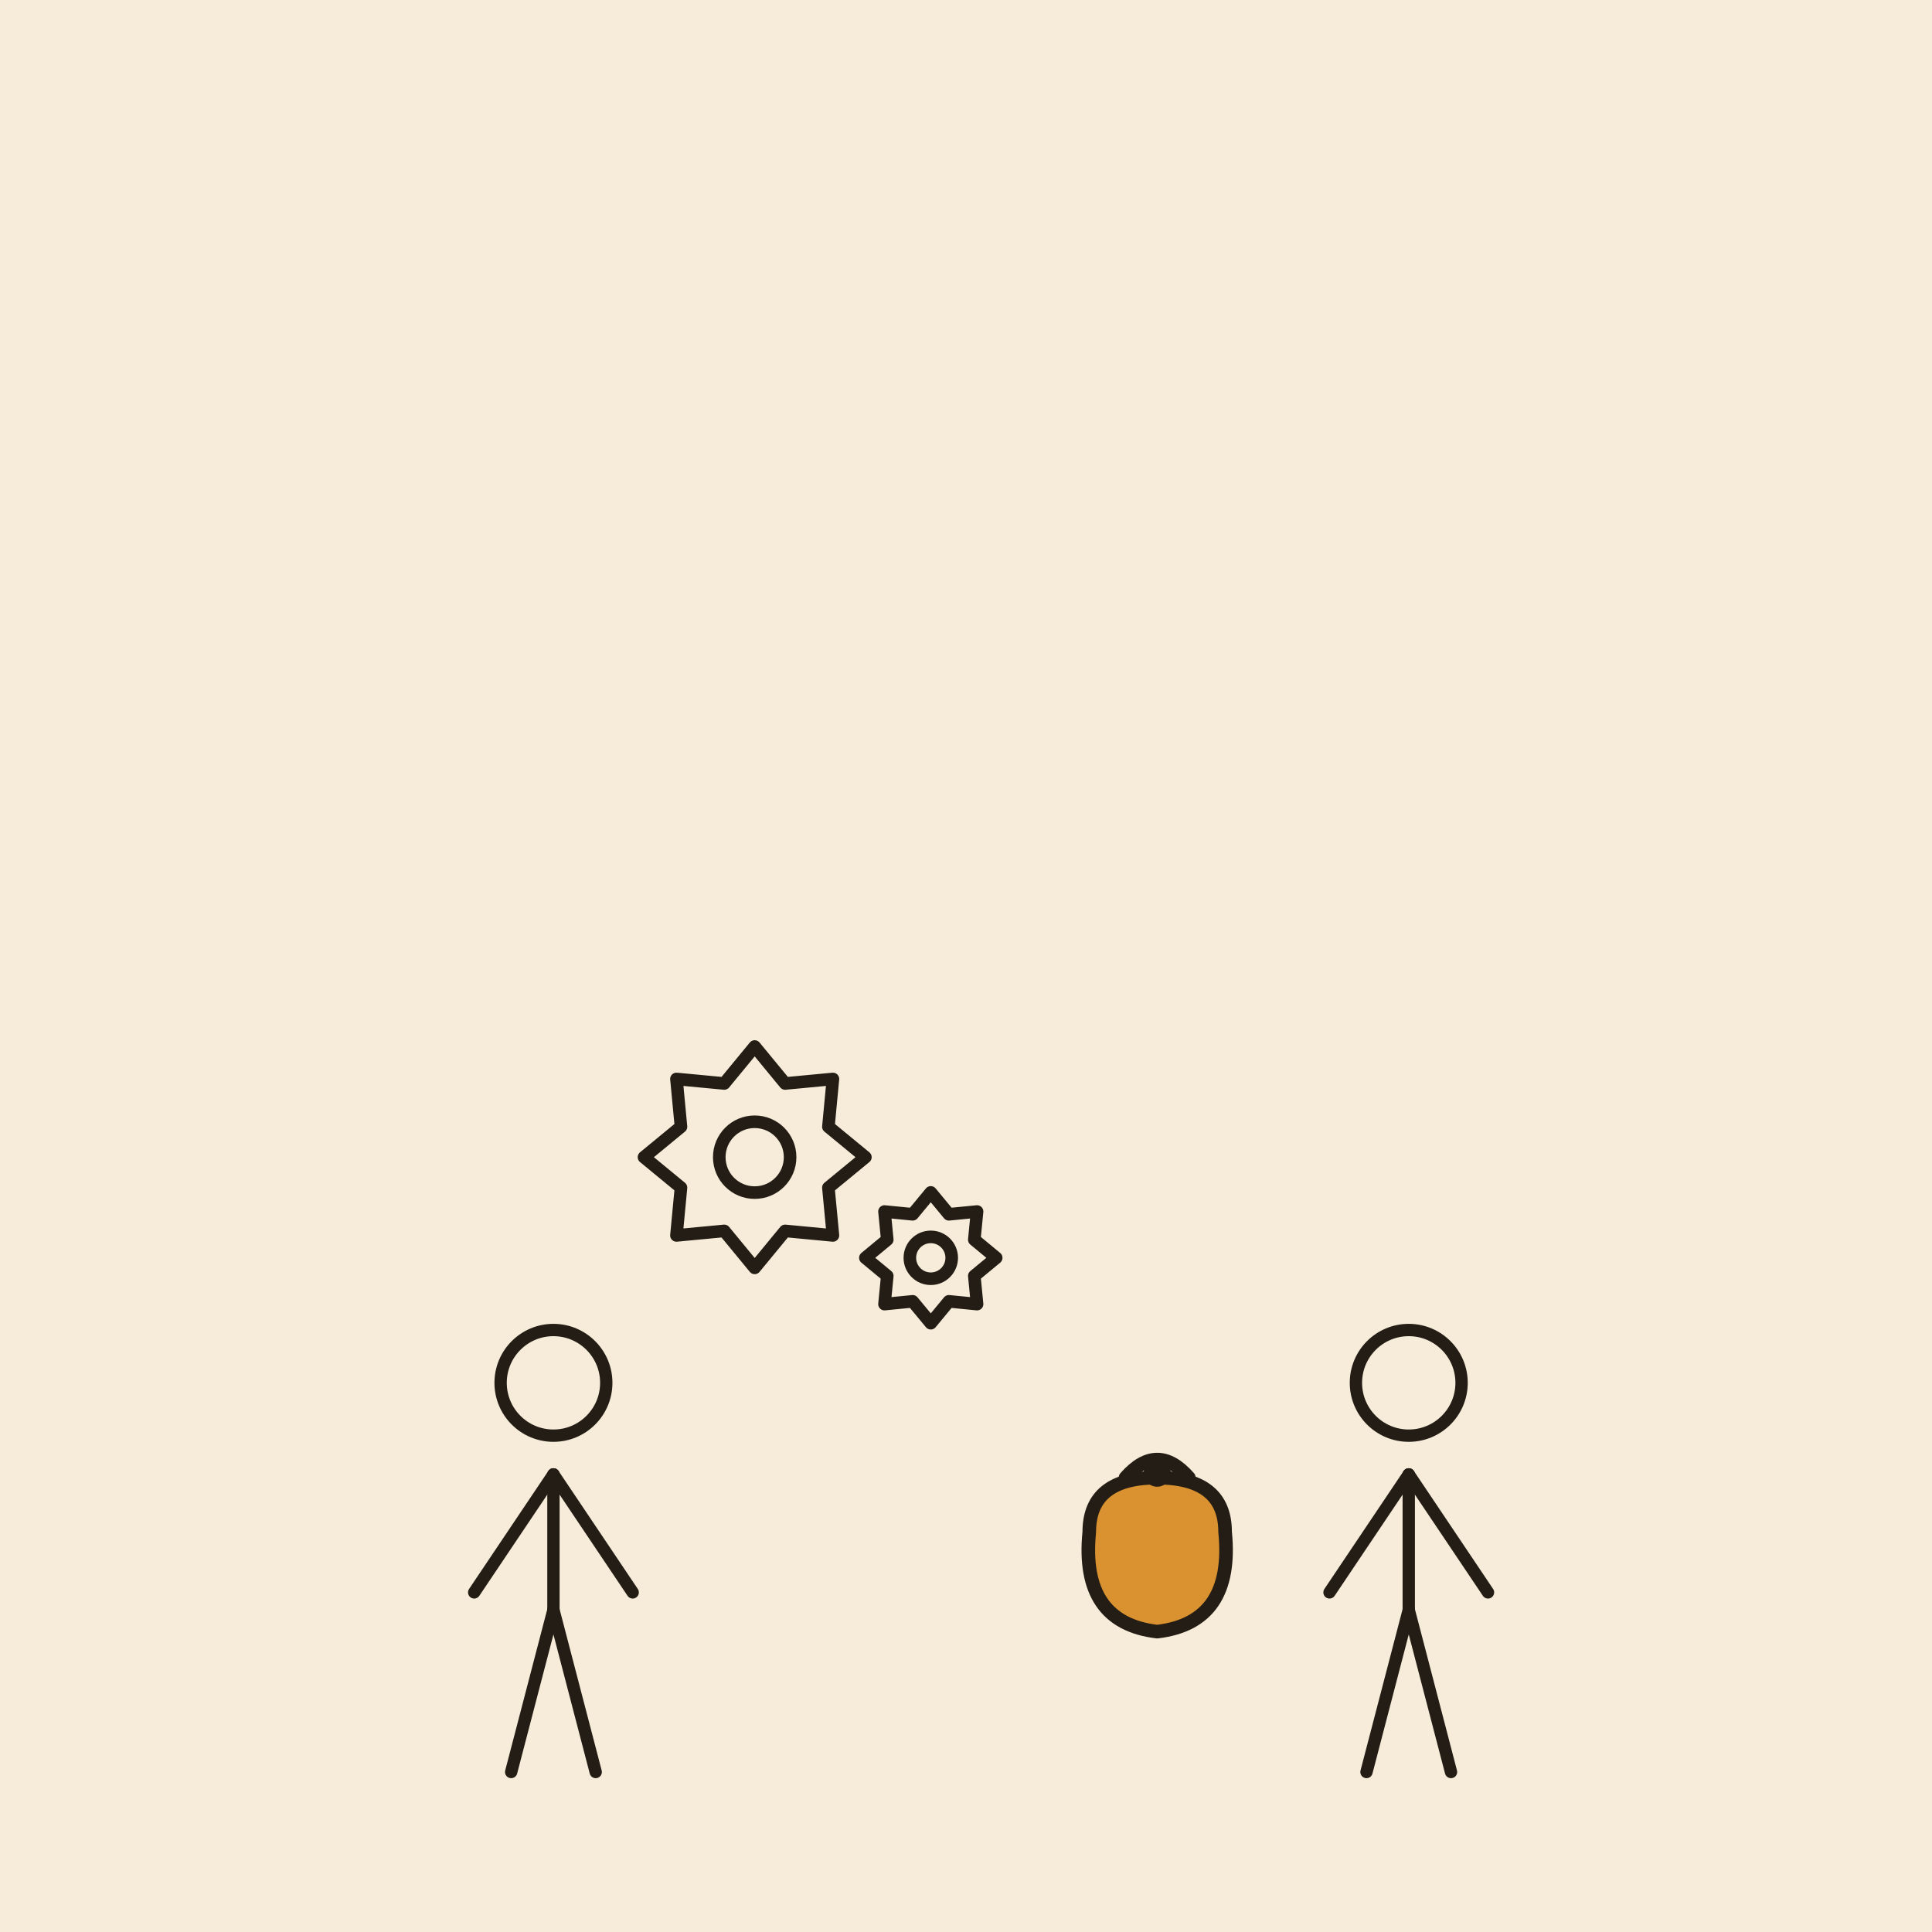
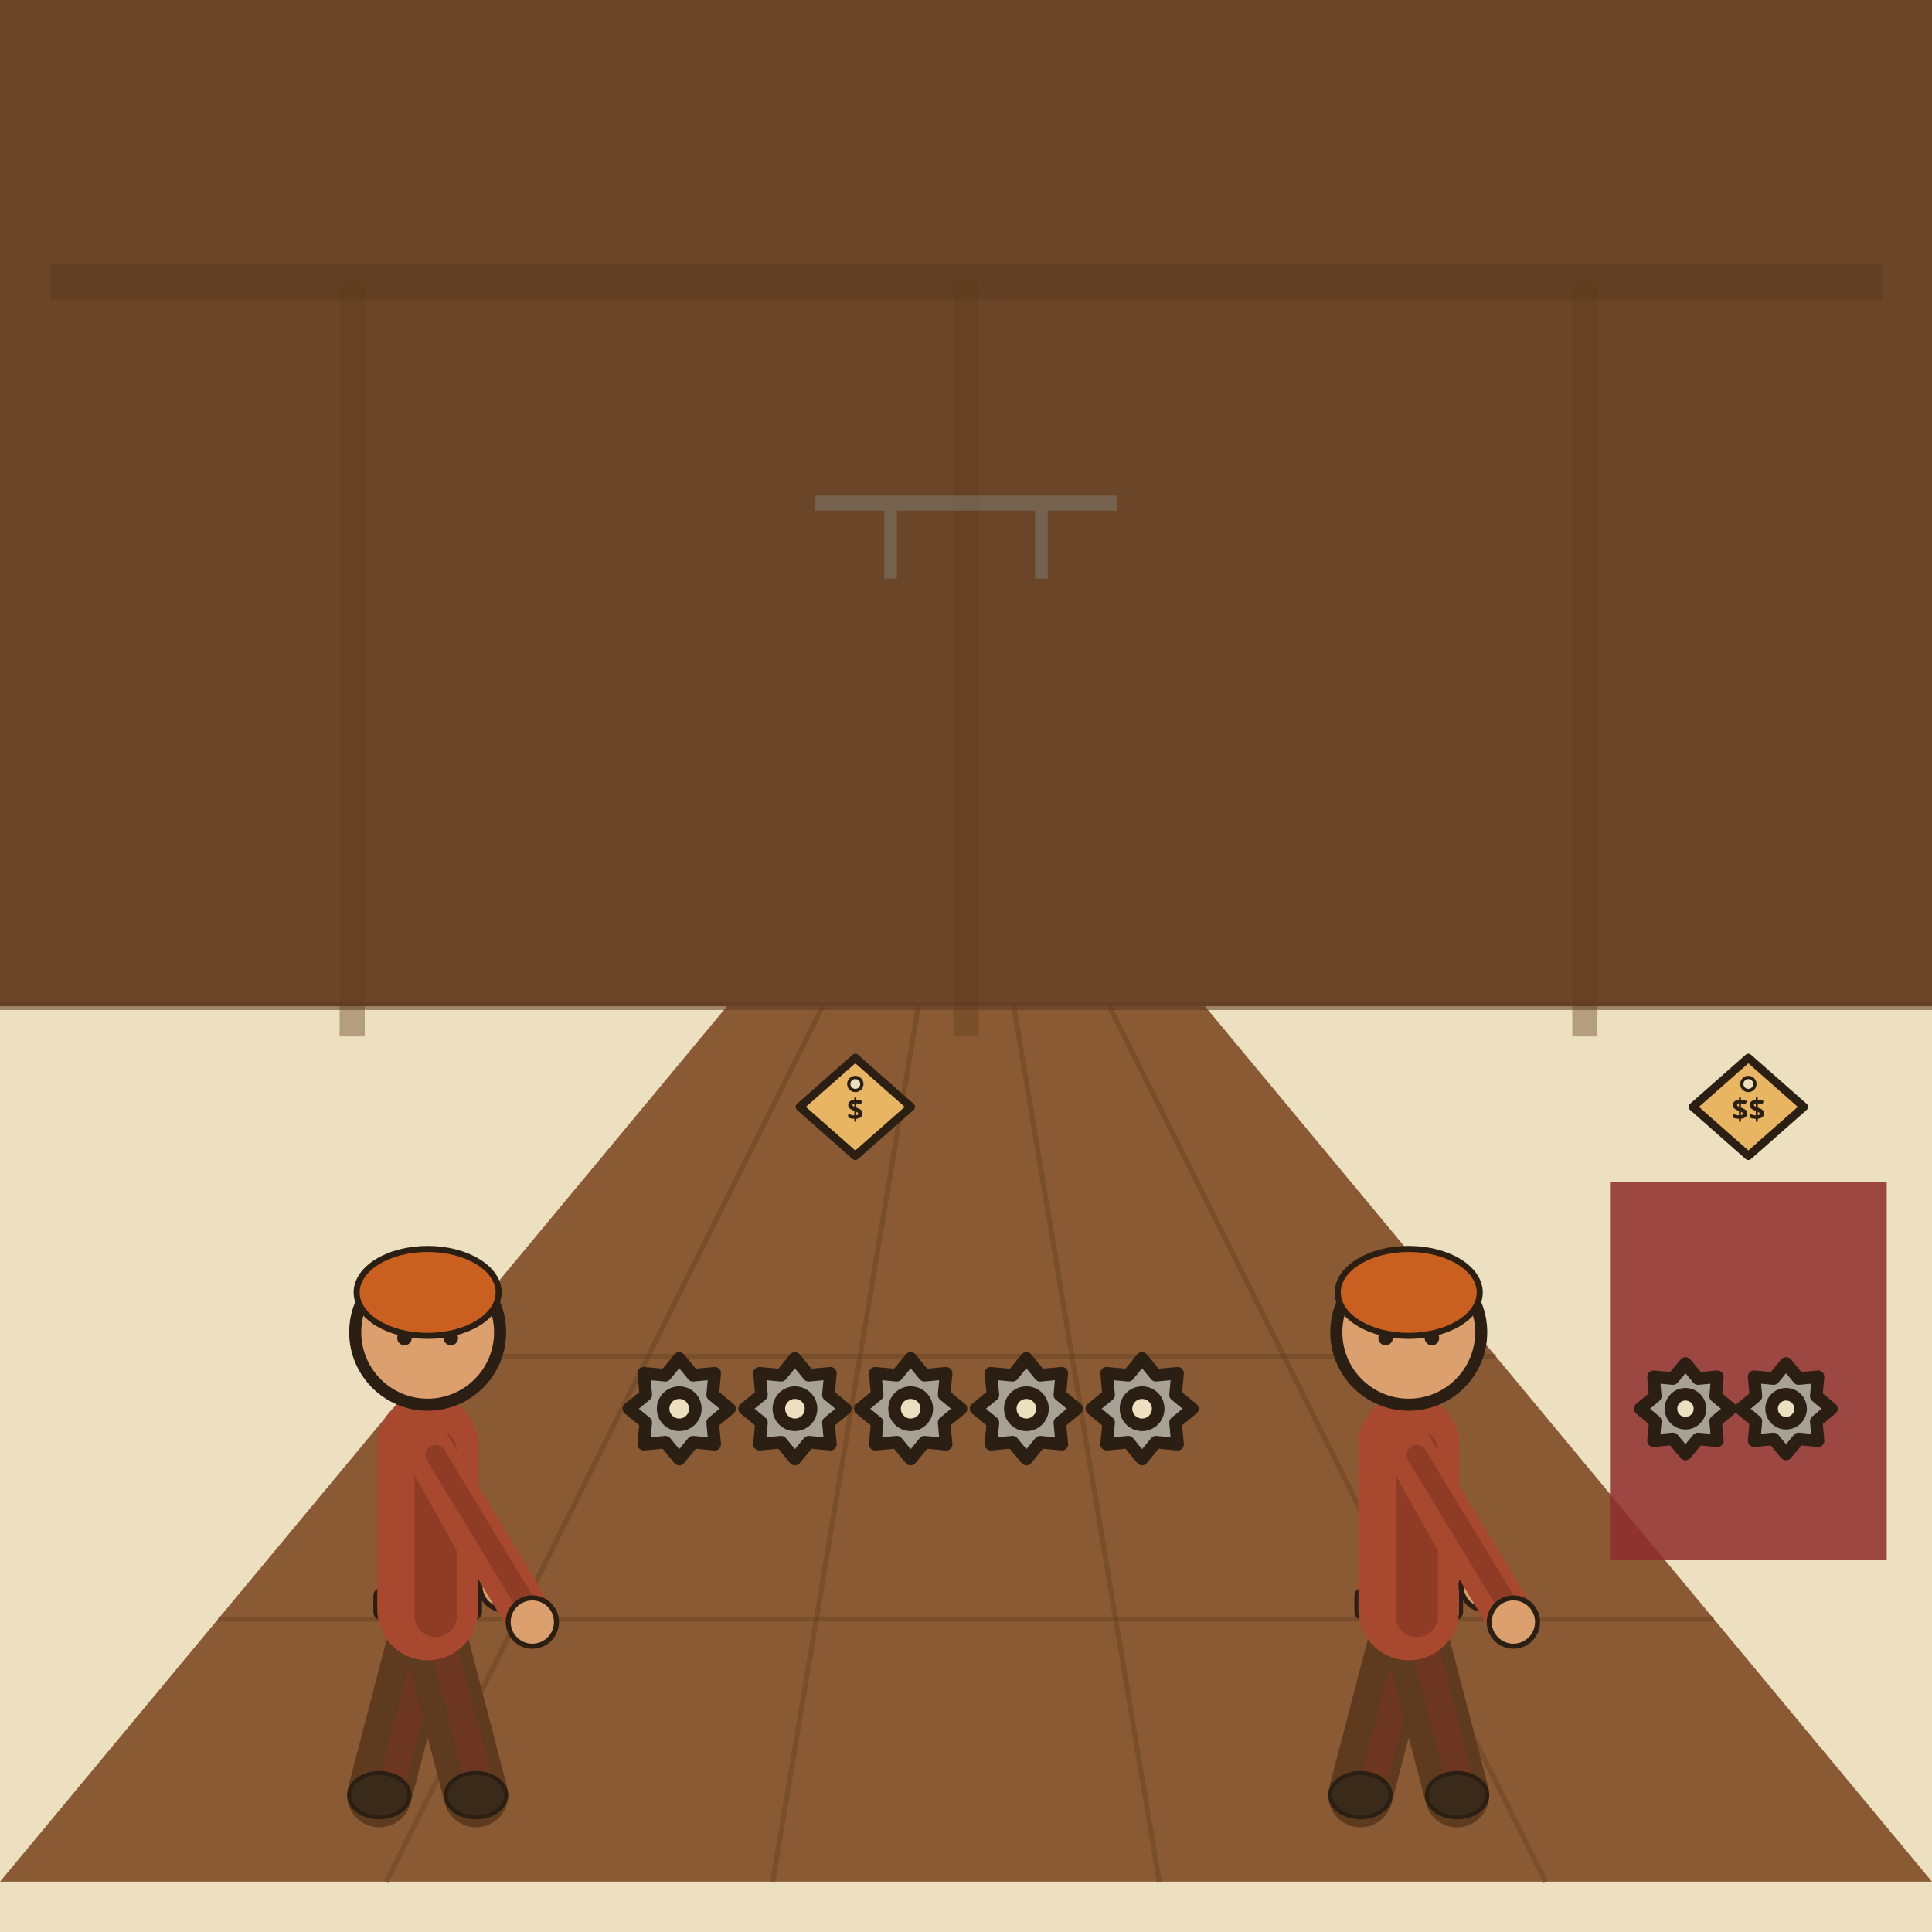
<svg xmlns="http://www.w3.org/2000/svg" viewBox="0 0 768 768">
-   <rect x="0" y="0" width="768" height="768" fill="#f6ecd9" />
-   <g transform="translate(220,640) scale(0.7,0.7) rotate(0)">
-     <circle cx="0" cy="-129" r="30" fill="#f6ecd9" stroke="#241d15" stroke-width="7" />
-     <line x1="0" y1="-77.0" x2="0" y2="0" stroke="#241d15" stroke-width="7" stroke-linecap="round" />
-     <line x1="0" y1="-77" x2="-45" y2="-10" stroke="#241d15" stroke-width="7" stroke-linecap="round" />
-     <line x1="0" y1="-77" x2="45" y2="-10" stroke="#241d15" stroke-width="7" stroke-linecap="round" />
-     <line x1="0" y1="0" x2="-24" y2="92" stroke="#241d15" stroke-width="7" stroke-linecap="round" />
-     <line x1="0" y1="0" x2="24" y2="92" stroke="#241d15" stroke-width="7" stroke-linecap="round" />
+   <rect x="0" y="0" width="768" height="768" fill="#ece0c0" />
+   <rect x="0" y="0" width="768" height="400" fill="#6b4527" />
+   <polygon points="289,400 479,400 768,748 0,748" fill="#8a5a34" />
+   <line x1="327.0" y1="400" x2="153.6" y2="748" stroke="#5e3b1f" stroke-width="2" opacity="0.4" />
+   <line x1="365.0" y1="400" x2="307.2" y2="748" stroke="#5e3b1f" stroke-width="2" opacity="0.4" />
+   <line x1="403.0" y1="400" x2="460.8" y2="748" stroke="#5e3b1f" stroke-width="2" opacity="0.4" />
+   <line x1="441.0" y1="400" x2="614.4" y2="748" stroke="#5e3b1f" stroke-width="2" opacity="0.4" />
+   <line x1="173.4" y1="539.2" x2="594.6" y2="539.2" stroke="#5e3b1f" stroke-width="2" opacity="0.4" />
+   <line x1="86.7" y1="643.6" x2="681.3" y2="643.6" stroke="#5e3b1f" stroke-width="2" opacity="0.4" />
+   <line x1="0" y1="400" x2="768" y2="400" stroke="#5e3b1f" stroke-width="3" opacity="0.55" />
+   <line x1="20" y1="112" x2="748" y2="112" stroke="#5e3b1f" stroke-width="14" opacity="0.7" />
+   <line x1="140" y1="112" x2="140" y2="412.0" stroke="#5e3b1f" stroke-width="10" opacity="0.4" />
+   <line x1="384" y1="112" x2="384" y2="412.0" stroke="#5e3b1f" stroke-width="10" opacity="0.4" />
+   <line x1="630" y1="112" x2="630" y2="412.0" stroke="#5e3b1f" stroke-width="10" opacity="0.4" />
+   <g transform="translate(384,200.0)" opacity="0.6">
+     <line x1="-60" y1="0" x2="60" y2="0" stroke="#7a7468" stroke-width="6" />
+     <line x1="-30" y1="0" x2="-30" y2="30" stroke="#7a7468" stroke-width="5" />
+     <line x1="30" y1="0" x2="30" y2="30" stroke="#7a7468" stroke-width="5" />
  </g>
-   <g transform="translate(300,460) scale(1.0)">
-     <polygon points="44.0,0.0 29.3,12.1 31.1,31.1 12.1,29.3 0.0,44.0 -12.1,29.3 -31.1,31.1 -29.3,12.1 -44.0,0.0 -29.3,-12.1 -31.1,-31.1 -12.1,-29.3 -0.0,-44.0 12.1,-29.3 31.1,-31.1 29.3,-12.1" fill="#f6ecd9" stroke="#241d15" stroke-width="5" stroke-linejoin="round" />
-     <circle cx="0" cy="0" r="14.08" fill="#f6ecd9" stroke="#241d15" stroke-width="5" />
+   <g transform="translate(170,640) scale(0.8,0.8) rotate(0)">
+     <line x1="0" y1="0" x2="-24" y2="92" stroke="#5e3b1f" stroke-width="32" stroke-linecap="round" />
+     <line x1="4" y1="3" x2="-20" y2="95" stroke="#7a3220" stroke-width="13.4" stroke-linecap="round" opacity="0.55" />
+     <ellipse cx="-24" cy="92" rx="15" ry="11" fill="#3a2a1a" stroke="#2b1f14" stroke-width="2" />
+     <line x1="0" y1="0" x2="24" y2="92" stroke="#5e3b1f" stroke-width="32" stroke-linecap="round" />
+     <line x1="4" y1="3" x2="28" y2="95" stroke="#7a3220" stroke-width="13.4" stroke-linecap="round" opacity="0.55" />
+     <ellipse cx="24" cy="92" rx="15" ry="11" fill="#3a2a1a" stroke="#2b1f14" stroke-width="2" />
+     <rect x="-26" y="-10" width="52" height="14" rx="3" fill="#7a3220" stroke="#2b1f14" stroke-width="2" />
+     <line x1="0" y1="-82.0" x2="0" y2="0" stroke="#a8492f" stroke-width="50" stroke-linecap="round" />
+     <line x1="4" y1="-79.0" x2="4" y2="3" stroke="#7a3220" stroke-width="21.0" stroke-linecap="round" opacity="0.55" />
+     <line x1="0" y1="-80" x2="38" y2="-12" stroke="#a8492f" stroke-width="24" stroke-linecap="round" />
+     <line x1="4" y1="-77" x2="42" y2="-9" stroke="#7a3220" stroke-width="10.1" stroke-linecap="round" opacity="0.55" />
+     <circle cx="38" cy="-12" r="12" fill="#dba06e" stroke="#2b1f14" stroke-width="2.5" />
+     <line x1="0" y1="-80" x2="52" y2="6" stroke="#a8492f" stroke-width="24" stroke-linecap="round" />
+     <line x1="4" y1="-77" x2="56" y2="9" stroke="#7a3220" stroke-width="10.1" stroke-linecap="round" opacity="0.55" />
+     <circle cx="52" cy="6" r="12" fill="#dba06e" stroke="#2b1f14" stroke-width="2.5" />
+     <circle cx="0" cy="-138" r="36" fill="#dba06e" stroke="#2b1f14" stroke-width="6" />
+     <ellipse cx="0" cy="-157.8" rx="35.28" ry="21.6" fill="#c9601f" stroke="#2b1f14" stroke-width="3" />
+     <circle cx="-11.52" cy="-135.12" r="3.6" fill="#2b1f14" />
+     <circle cx="11.52" cy="-135.12" r="3.6" fill="#2b1f14" />
  </g>
-   <g transform="translate(370,500) scale(1.0)">
-     <polygon points="26.0,0.0 17.3,7.2 18.4,18.4 7.2,17.3 0.0,26.0 -7.2,17.3 -18.4,18.4 -17.3,7.2 -26.0,0.0 -17.3,-7.2 -18.4,-18.4 -7.2,-17.3 -0.0,-26.0 7.2,-17.3 18.4,-18.4 17.3,-7.2" fill="#f6ecd9" stroke="#241d15" stroke-width="5" stroke-linejoin="round" />
-     <circle cx="0" cy="0" r="8.32" fill="#f6ecd9" stroke="#241d15" stroke-width="5" />
+   <g transform="translate(270,560) scale(1.0)">
+     <polygon points="20.0,0.0 13.3,5.5 14.1,14.1 5.5,13.3 0.0,20.0 -5.5,13.3 -14.1,14.1 -13.3,5.5 -20.0,0.0 -13.3,-5.5 -14.1,-14.1 -5.5,-13.3 -0.0,-20.0 5.5,-13.3 14.1,-14.1 13.3,-5.5" fill="#a8a196" stroke="#2b1f14" stroke-width="5" stroke-linejoin="round" />
+     <circle cx="0" cy="0" r="6.4" fill="#ece0c0" stroke="#2b1f14" stroke-width="5" />
  </g>
-   <g transform="translate(560,640) scale(0.7,0.7) rotate(0)">
-     <circle cx="0" cy="-129" r="30" fill="#f6ecd9" stroke="#241d15" stroke-width="7" />
-     <line x1="0" y1="-77.0" x2="0" y2="0" stroke="#241d15" stroke-width="7" stroke-linecap="round" />
-     <line x1="0" y1="-77" x2="-45" y2="-10" stroke="#241d15" stroke-width="7" stroke-linecap="round" />
-     <line x1="0" y1="-77" x2="45" y2="-10" stroke="#241d15" stroke-width="7" stroke-linecap="round" />
-     <line x1="0" y1="0" x2="-24" y2="92" stroke="#241d15" stroke-width="7" stroke-linecap="round" />
-     <line x1="0" y1="0" x2="24" y2="92" stroke="#241d15" stroke-width="7" stroke-linecap="round" />
+   <g transform="translate(316,560) scale(1.0)">
+     <polygon points="20.0,0.0 13.3,5.5 14.1,14.1 5.5,13.3 0.0,20.0 -5.5,13.3 -14.1,14.1 -13.3,5.5 -20.0,0.0 -13.3,-5.5 -14.1,-14.1 -5.5,-13.3 -0.0,-20.0 5.5,-13.3 14.1,-14.1 13.3,-5.5" fill="#a8a196" stroke="#2b1f14" stroke-width="5" stroke-linejoin="round" />
+     <circle cx="0" cy="0" r="6.4" fill="#ece0c0" stroke="#2b1f14" stroke-width="5" />
  </g>
-   <g transform="translate(460,600) scale(0.9)">
-     <path d="M -30,10 Q -34,50 0,54 Q 34,50 30,10 Q 30,-14 0,-14 Q -30,-14 -30,10 Z" fill="#d9922f" stroke="#241d15" stroke-width="6" stroke-linejoin="round" />
-     <path d="M -14,-14 Q 0,-30 14,-14" fill="none" stroke="#241d15" stroke-width="6" stroke-linecap="round" />
-     <circle cx="0" cy="-16" r="6" fill="#241d15" />
+   <g transform="translate(362,560) scale(1.0)">
+     <polygon points="20.0,0.0 13.3,5.5 14.1,14.1 5.5,13.3 0.0,20.0 -5.5,13.3 -14.1,14.1 -13.3,5.5 -20.0,0.0 -13.3,-5.5 -14.1,-14.1 -5.5,-13.3 -0.0,-20.0 5.5,-13.3 14.1,-14.1 13.3,-5.5" fill="#a8a196" stroke="#2b1f14" stroke-width="5" stroke-linejoin="round" />
+     <circle cx="0" cy="0" r="6.4" fill="#ece0c0" stroke="#2b1f14" stroke-width="5" />
+   </g>
+   <g transform="translate(408,560) scale(1.0)">
+     <polygon points="20.0,0.0 13.3,5.5 14.1,14.1 5.5,13.3 0.0,20.0 -5.5,13.3 -14.1,14.1 -13.3,5.5 -20.0,0.0 -13.3,-5.5 -14.1,-14.1 -5.5,-13.3 -0.0,-20.0 5.5,-13.3 14.1,-14.1 13.3,-5.5" fill="#a8a196" stroke="#2b1f14" stroke-width="5" stroke-linejoin="round" />
+     <circle cx="0" cy="0" r="6.4" fill="#ece0c0" stroke="#2b1f14" stroke-width="5" />
+   </g>
+   <g transform="translate(454,560) scale(1.0)">
+     <polygon points="20.0,0.0 13.3,5.5 14.1,14.1 5.5,13.3 0.0,20.0 -5.5,13.3 -14.1,14.1 -13.3,5.5 -20.0,0.0 -13.3,-5.5 -14.1,-14.1 -5.5,-13.3 -0.0,-20.0 5.5,-13.3 14.1,-14.1 13.3,-5.5" fill="#a8a196" stroke="#2b1f14" stroke-width="5" stroke-linejoin="round" />
+     <circle cx="0" cy="0" r="6.4" fill="#ece0c0" stroke="#2b1f14" stroke-width="5" />
+   </g>
+   <g transform="translate(340,440) scale(0.65) rotate(0)">
+     <path d="M -34,0 L 0,-30 L 34,0 L 0,30 Z" fill="#e8b563" stroke="#2b1f14" stroke-width="5" stroke-linejoin="round" />
+     <circle cx="0" cy="-14" r="4" fill="#ece0c0" stroke="#2b1f14" stroke-width="2" />
+     <text x="0" y="8" text-anchor="middle" font-family="'Trebuchet MS', 'Arial Black', sans-serif" font-size="18" font-weight="bold" fill="#2b1f14" transform="rotate(0 0 8)">$</text>
+   </g>
+   <g transform="translate(560,640) scale(0.8,0.8) rotate(0)">
+     <line x1="0" y1="0" x2="-24" y2="92" stroke="#5e3b1f" stroke-width="32" stroke-linecap="round" />
+     <line x1="4" y1="3" x2="-20" y2="95" stroke="#7a3220" stroke-width="13.4" stroke-linecap="round" opacity="0.55" />
+     <ellipse cx="-24" cy="92" rx="15" ry="11" fill="#3a2a1a" stroke="#2b1f14" stroke-width="2" />
+     <line x1="0" y1="0" x2="24" y2="92" stroke="#5e3b1f" stroke-width="32" stroke-linecap="round" />
+     <line x1="4" y1="3" x2="28" y2="95" stroke="#7a3220" stroke-width="13.4" stroke-linecap="round" opacity="0.55" />
+     <ellipse cx="24" cy="92" rx="15" ry="11" fill="#3a2a1a" stroke="#2b1f14" stroke-width="2" />
+     <rect x="-26" y="-10" width="52" height="14" rx="3" fill="#7a3220" stroke="#2b1f14" stroke-width="2" />
+     <line x1="0" y1="-82.0" x2="0" y2="0" stroke="#a8492f" stroke-width="50" stroke-linecap="round" />
+     <line x1="4" y1="-79.0" x2="4" y2="3" stroke="#7a3220" stroke-width="21.0" stroke-linecap="round" opacity="0.55" />
+     <line x1="0" y1="-80" x2="38" y2="-12" stroke="#a8492f" stroke-width="24" stroke-linecap="round" />
+     <line x1="4" y1="-77" x2="42" y2="-9" stroke="#7a3220" stroke-width="10.1" stroke-linecap="round" opacity="0.55" />
+     <circle cx="38" cy="-12" r="12" fill="#dba06e" stroke="#2b1f14" stroke-width="2.5" />
+     <line x1="0" y1="-80" x2="52" y2="6" stroke="#a8492f" stroke-width="24" stroke-linecap="round" />
+     <line x1="4" y1="-77" x2="56" y2="9" stroke="#7a3220" stroke-width="10.1" stroke-linecap="round" opacity="0.55" />
+     <circle cx="52" cy="6" r="12" fill="#dba06e" stroke="#2b1f14" stroke-width="2.5" />
+     <circle cx="0" cy="-138" r="36" fill="#dba06e" stroke="#2b1f14" stroke-width="6" />
+     <ellipse cx="0" cy="-157.8" rx="35.28" ry="21.6" fill="#c9601f" stroke="#2b1f14" stroke-width="3" />
+     <circle cx="-11.52" cy="-135.12" r="3.6" fill="#2b1f14" />
+     <circle cx="11.52" cy="-135.12" r="3.6" fill="#2b1f14" />
+   </g>
+   <rect x="640" y="470" width="110" height="150" fill="#8f2d2d" opacity="0.85" />
+   <g transform="translate(670,560) scale(1.0)">
+     <polygon points="18.0,0.0 12.0,5.0 12.7,12.7 5.0,12.0 0.0,18.0 -5.0,12.0 -12.7,12.7 -12.0,5.0 -18.0,0.0 -12.0,-5.0 -12.7,-12.7 -5.0,-12.0 -0.0,-18.0 5.0,-12.0 12.7,-12.7 12.0,-5.0" fill="#a8a196" stroke="#2b1f14" stroke-width="5" stroke-linejoin="round" />
+     <circle cx="0" cy="0" r="5.76" fill="#ece0c0" stroke="#2b1f14" stroke-width="5" />
+   </g>
+   <g transform="translate(710,560) scale(1.0)">
+     <polygon points="18.0,0.0 12.0,5.0 12.7,12.7 5.0,12.0 0.0,18.0 -5.0,12.0 -12.7,12.7 -12.0,5.0 -18.0,0.0 -12.0,-5.0 -12.7,-12.7 -5.0,-12.0 -0.0,-18.0 5.0,-12.0 12.7,-12.7 12.0,-5.0" fill="#a8a196" stroke="#2b1f14" stroke-width="5" stroke-linejoin="round" />
+     <circle cx="0" cy="0" r="5.76" fill="#ece0c0" stroke="#2b1f14" stroke-width="5" />
+   </g>
+   <g transform="translate(695,440) scale(0.65) rotate(0)">
+     <path d="M -34,0 L 0,-30 L 34,0 L 0,30 Z" fill="#e8b563" stroke="#2b1f14" stroke-width="5" stroke-linejoin="round" />
+     <circle cx="0" cy="-14" r="4" fill="#ece0c0" stroke="#2b1f14" stroke-width="2" />
+     <text x="0" y="8" text-anchor="middle" font-family="'Trebuchet MS', 'Arial Black', sans-serif" font-size="18" font-weight="bold" fill="#2b1f14" transform="rotate(0 0 8)">$$</text>
  </g>
</svg>
